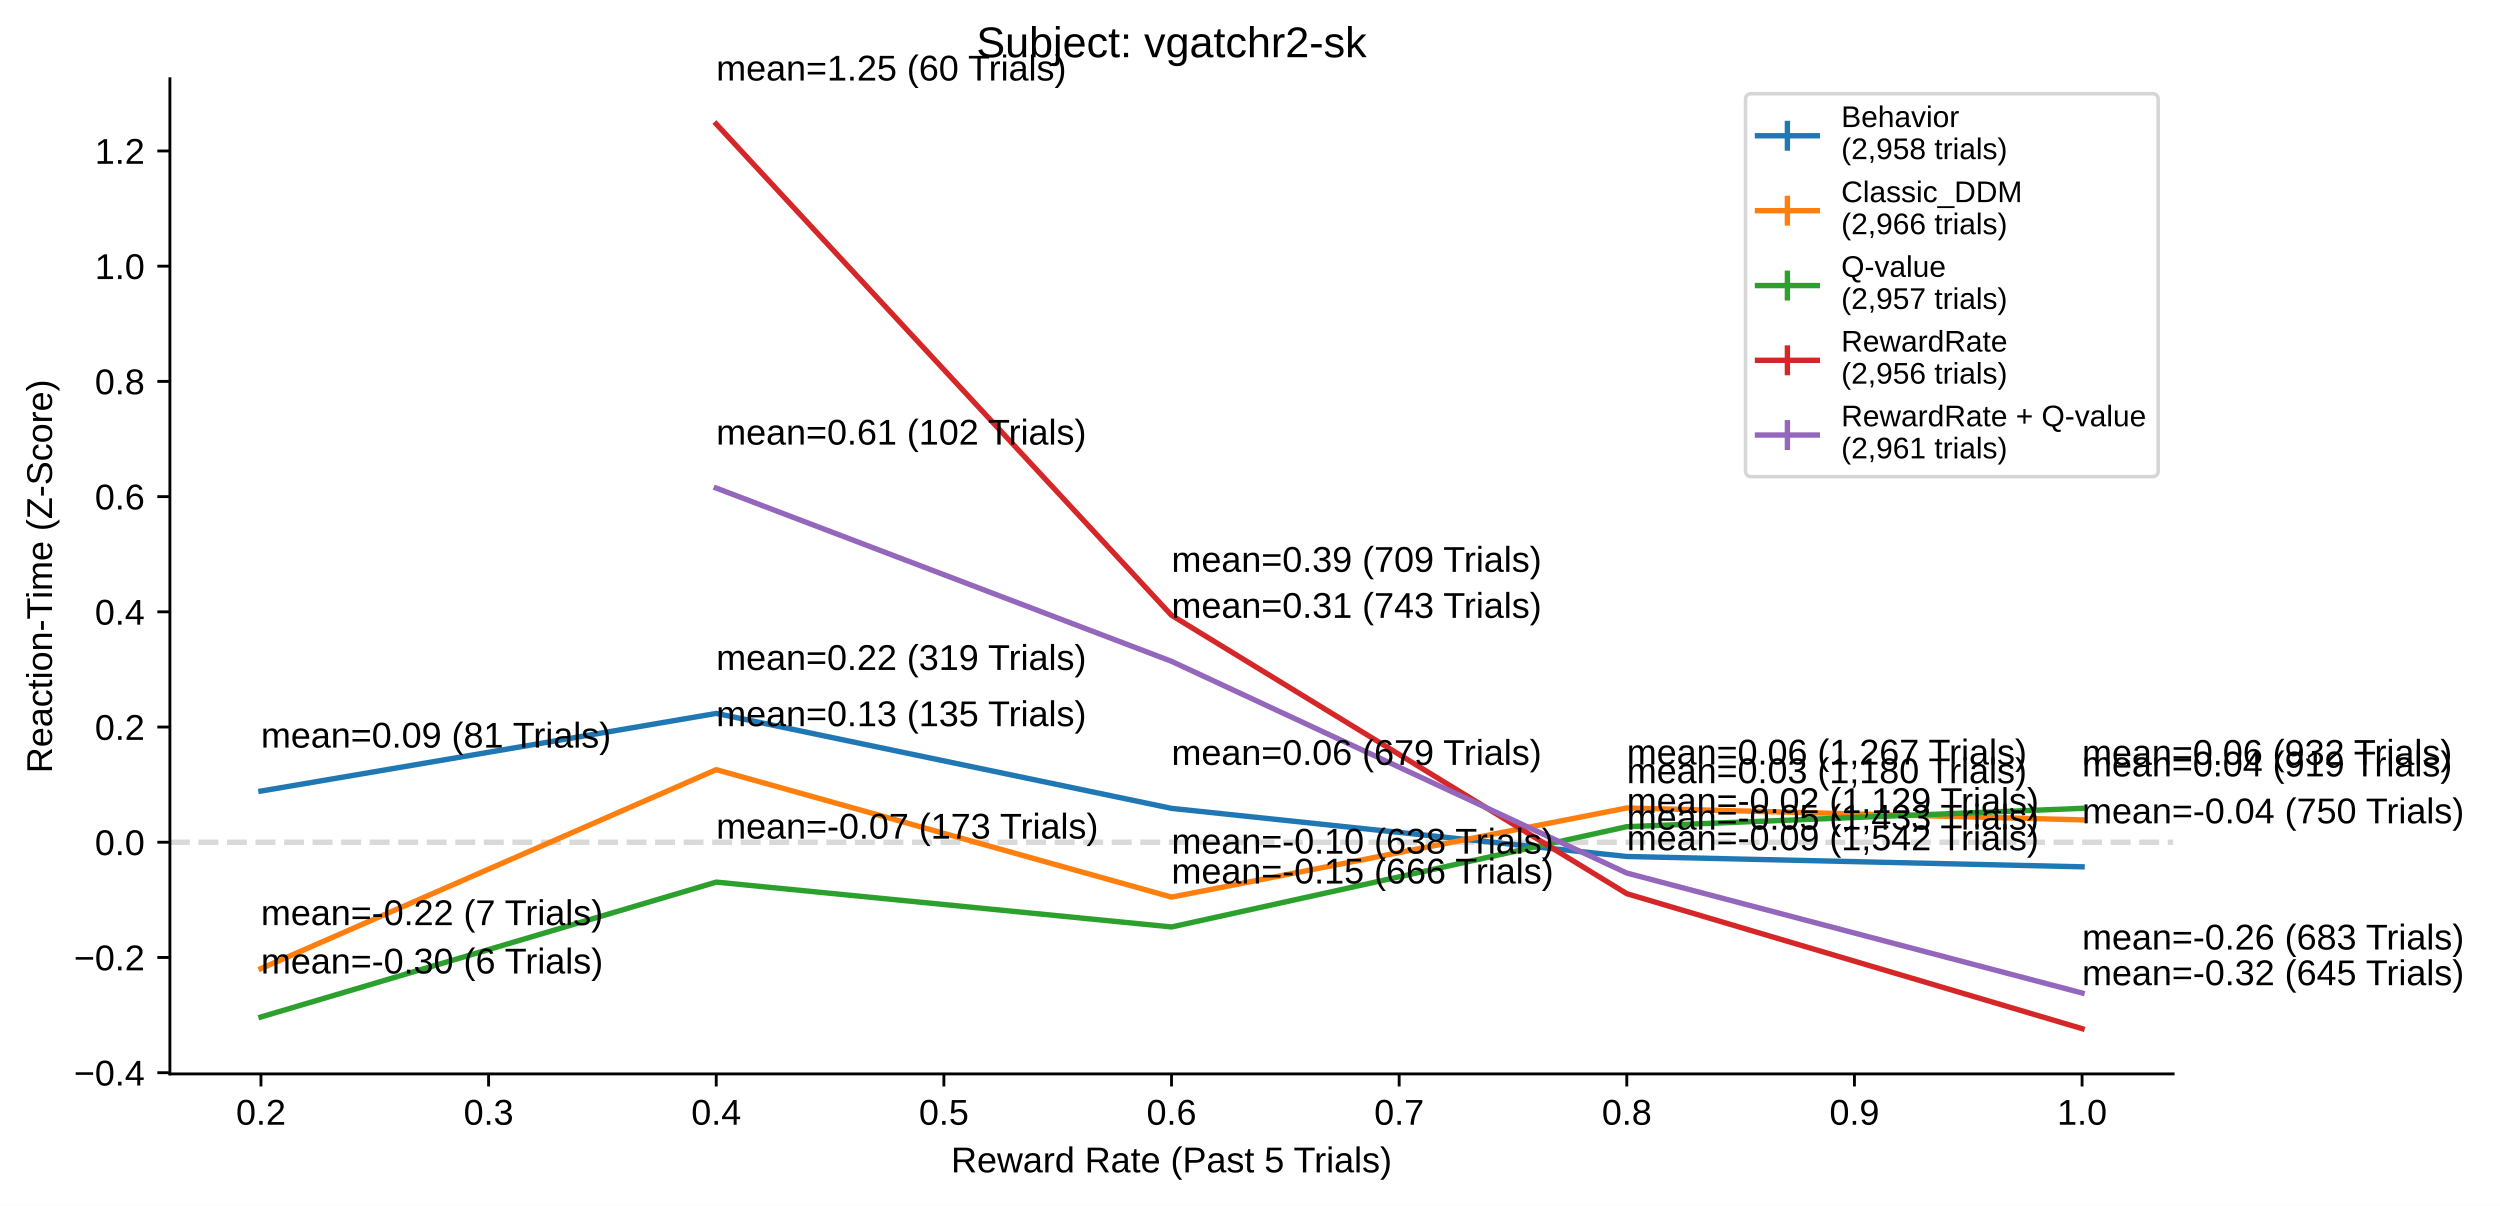
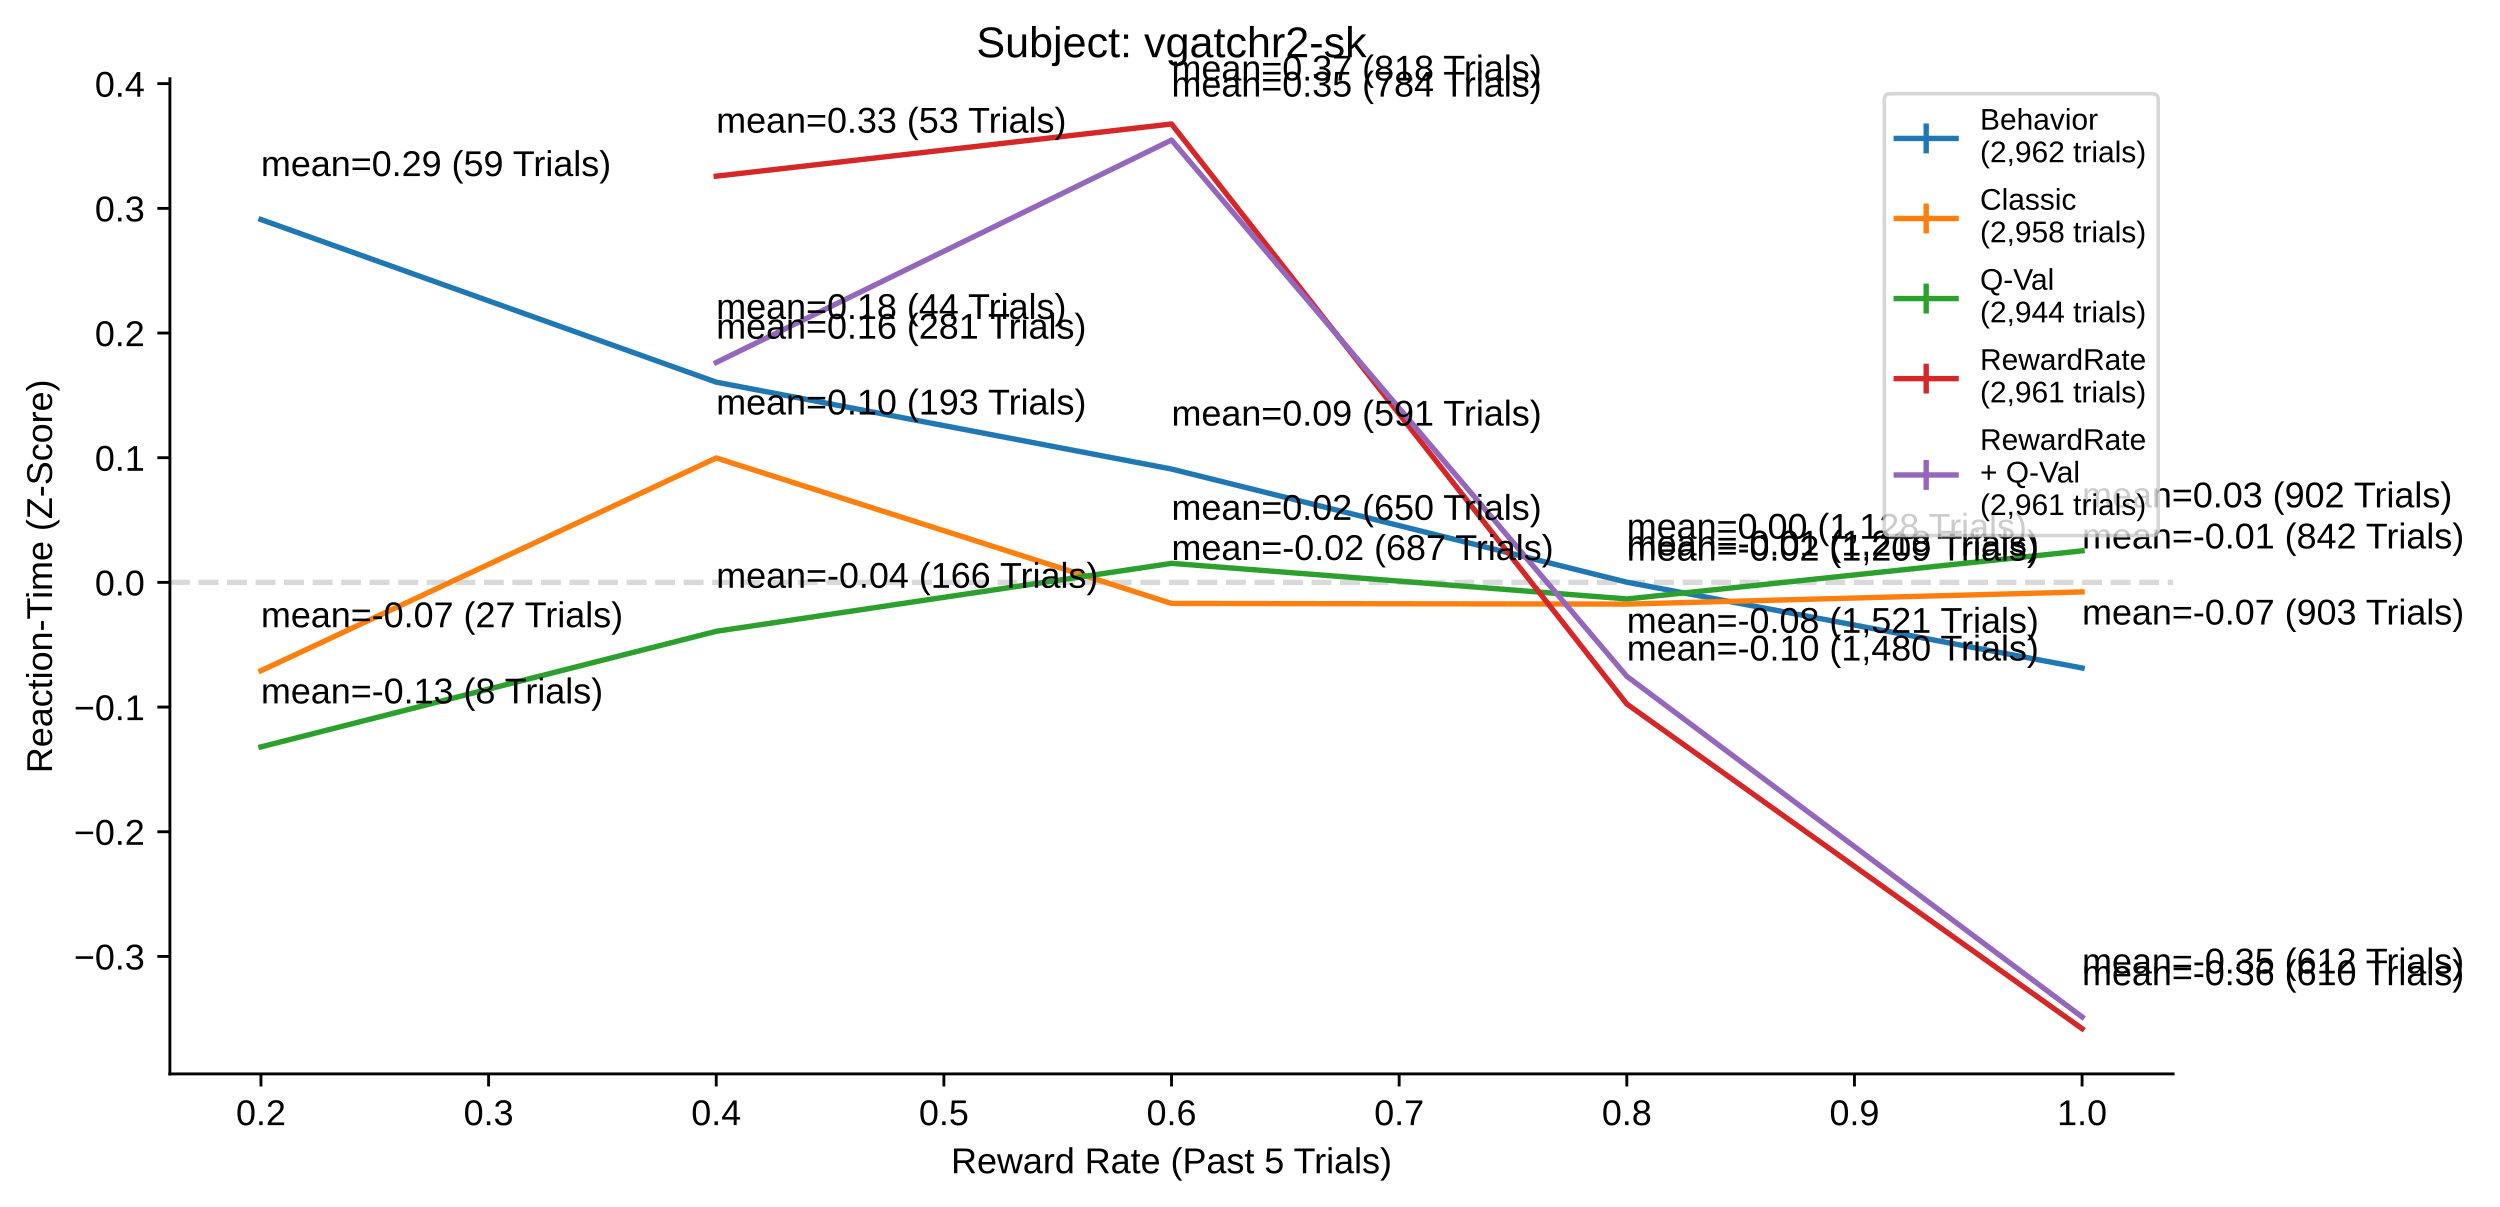
- <svg xmlns="http://www.w3.org/2000/svg" xmlns:xlink="http://www.w3.org/1999/xlink" width="696.374pt" height="335.865pt" viewBox="0 0 696.374 335.865" version="1.1">
+ <svg xmlns="http://www.w3.org/2000/svg" xmlns:xlink="http://www.w3.org/1999/xlink" width="696.373pt" height="336.106pt" viewBox="0 0 696.373 336.106" version="1.1">
  <defs>
    <style type="text/css">*{stroke-linejoin: round; stroke-linecap: butt}</style>
  </defs>
  <g id="figure_1">
    <g id="patch_1">
-       <path d="M 0 335.865  L 696.374 335.865  L 696.374 0  L 0 0  z " style="fill: #ffffff" />
+       <path d="M 0 336.106  L 696.373 336.106  L 696.373 0  L 0 0  z " style="fill: #ffffff" />
    </g>
    <g id="axes_1">
      <g id="patch_2">
-         <path d="M 47.325 299.136  L 605.325 299.136  L 605.325 21.936  L 47.325 21.936  z " style="fill: #ffffff" />
+         <path d="M 47.326 299.136  L 605.326 299.136  L 605.326 21.936  L 47.326 21.936  z " style="fill: #ffffff" />
      </g>
      <g id="line2d_1">
-         <path d="M 47.325 234.609  L 605.325 234.609  " clip-path="url(#p876bfec2d8)" style="fill: none; stroke-dasharray: 5.55,2.4; stroke-dashoffset: 0; stroke: #808080; stroke-opacity: 0.3; stroke-width: 1.5" />
+         <path d="M 47.326 162.223  L 605.326 162.223  " clip-path="url(#p723acf346f)" style="fill: none; stroke-dasharray: 5.55,2.4; stroke-dashoffset: 0; stroke: #808080; stroke-opacity: 0.3; stroke-width: 1.5" />
      </g>
      <g id="matplotlib.axis_1">
        <g id="xtick_1">
          <g id="line2d_2">
            <defs>
-               <path id="m6aa69a4012" d="M 0 0  L 0 3.5  " style="stroke: #000000; stroke-width: 0.8" />
+               <path id="meb3d0b1908" d="M 0 0  L 0 3.5  " style="stroke: #000000; stroke-width: 0.8" />
            </defs>
            <g>
-               <use xlink:href="#m6aa69a4012" x="72.689" y="299.136" style="stroke: #000000; stroke-width: 0.8" />
+               <use xlink:href="#meb3d0b1908" x="72.689" y="299.136" style="stroke: #000000; stroke-width: 0.8" />
            </g>
          </g>
          <g id="text_1">
-             <text style="font: 10px 'Arial', sans-serif; text-anchor: middle" x="72.689" y="313.293" transform="rotate(-0 72.68864 313.2934)">0.2</text>
+             <text style="font-size: 10px; font-family: 'Arial', sans-serif; text-anchor: middle" x="72.689" y="313.417" transform="rotate(-0 72.68922 313.4166)">0.2</text>
          </g>
        </g>
        <g id="xtick_2">
          <g id="line2d_3">
            <g>
-               <use xlink:href="#m6aa69a4012" x="136.098" y="299.136" style="stroke: #000000; stroke-width: 0.8" />
+               <use xlink:href="#meb3d0b1908" x="136.098" y="299.136" style="stroke: #000000; stroke-width: 0.8" />
            </g>
          </g>
          <g id="text_2">
-             <text style="font: 10px 'Arial', sans-serif; text-anchor: middle" x="136.098" y="313.293" transform="rotate(-0 136.0977 313.2934)">0.3</text>
+             <text style="font-size: 10px; font-family: 'Arial', sans-serif; text-anchor: middle" x="136.098" y="313.417" transform="rotate(-0 136.0983 313.4166)">0.3</text>
          </g>
        </g>
        <g id="xtick_3">
          <g id="line2d_4">
            <g>
-               <use xlink:href="#m6aa69a4012" x="199.507" y="299.136" style="stroke: #000000; stroke-width: 0.8" />
+               <use xlink:href="#meb3d0b1908" x="199.507" y="299.136" style="stroke: #000000; stroke-width: 0.8" />
            </g>
          </g>
          <g id="text_3">
-             <text style="font: 10px 'Arial', sans-serif; text-anchor: middle" x="199.507" y="313.293" transform="rotate(-0 199.5068 313.2934)">0.4</text>
+             <text style="font-size: 10px; font-family: 'Arial', sans-serif; text-anchor: middle" x="199.507" y="313.417" transform="rotate(-0 199.5074 313.4166)">0.4</text>
          </g>
        </g>
        <g id="xtick_4">
          <g id="line2d_5">
            <g>
-               <use xlink:href="#m6aa69a4012" x="262.916" y="299.136" style="stroke: #000000; stroke-width: 0.8" />
+               <use xlink:href="#meb3d0b1908" x="262.916" y="299.136" style="stroke: #000000; stroke-width: 0.8" />
            </g>
          </g>
          <g id="text_4">
-             <text style="font: 10px 'Arial', sans-serif; text-anchor: middle" x="262.916" y="313.293" transform="rotate(-0 262.9159 313.2934)">0.5</text>
+             <text style="font-size: 10px; font-family: 'Arial', sans-serif; text-anchor: middle" x="262.916" y="313.417" transform="rotate(-0 262.9165 313.4166)">0.5</text>
          </g>
        </g>
        <g id="xtick_5">
          <g id="line2d_6">
            <g>
-               <use xlink:href="#m6aa69a4012" x="326.325" y="299.136" style="stroke: #000000; stroke-width: 0.8" />
+               <use xlink:href="#meb3d0b1908" x="326.326" y="299.136" style="stroke: #000000; stroke-width: 0.8" />
            </g>
          </g>
          <g id="text_5">
-             <text style="font: 10px 'Arial', sans-serif; text-anchor: middle" x="326.325" y="313.293" transform="rotate(-0 326.325 313.2934)">0.6</text>
+             <text style="font-size: 10px; font-family: 'Arial', sans-serif; text-anchor: middle" x="326.326" y="313.417" transform="rotate(-0 326.3256 313.4166)">0.6</text>
          </g>
        </g>
        <g id="xtick_6">
          <g id="line2d_7">
            <g>
-               <use xlink:href="#m6aa69a4012" x="389.734" y="299.136" style="stroke: #000000; stroke-width: 0.8" />
+               <use xlink:href="#meb3d0b1908" x="389.735" y="299.136" style="stroke: #000000; stroke-width: 0.8" />
            </g>
          </g>
          <g id="text_6">
-             <text style="font: 10px 'Arial', sans-serif; text-anchor: middle" x="389.734" y="313.293" transform="rotate(-0 389.7341 313.2934)">0.7</text>
+             <text style="font-size: 10px; font-family: 'Arial', sans-serif; text-anchor: middle" x="389.735" y="313.417" transform="rotate(-0 389.7347 313.4166)">0.7</text>
          </g>
        </g>
        <g id="xtick_7">
          <g id="line2d_8">
            <g>
-               <use xlink:href="#m6aa69a4012" x="453.143" y="299.136" style="stroke: #000000; stroke-width: 0.8" />
+               <use xlink:href="#meb3d0b1908" x="453.144" y="299.136" style="stroke: #000000; stroke-width: 0.8" />
            </g>
          </g>
          <g id="text_7">
-             <text style="font: 10px 'Arial', sans-serif; text-anchor: middle" x="453.143" y="313.293" transform="rotate(-0 453.1432 313.2934)">0.8</text>
+             <text style="font-size: 10px; font-family: 'Arial', sans-serif; text-anchor: middle" x="453.144" y="313.417" transform="rotate(-0 453.1438 313.4166)">0.8</text>
          </g>
        </g>
        <g id="xtick_8">
          <g id="line2d_9">
            <g>
-               <use xlink:href="#m6aa69a4012" x="516.552" y="299.136" style="stroke: #000000; stroke-width: 0.8" />
+               <use xlink:href="#meb3d0b1908" x="516.553" y="299.136" style="stroke: #000000; stroke-width: 0.8" />
            </g>
          </g>
          <g id="text_8">
-             <text style="font: 10px 'Arial', sans-serif; text-anchor: middle" x="516.552" y="313.293" transform="rotate(-0 516.5523 313.2934)">0.9</text>
+             <text style="font-size: 10px; font-family: 'Arial', sans-serif; text-anchor: middle" x="516.553" y="313.417" transform="rotate(-0 516.5529 313.4166)">0.9</text>
          </g>
        </g>
        <g id="xtick_9">
          <g id="line2d_10">
            <g>
-               <use xlink:href="#m6aa69a4012" x="579.961" y="299.136" style="stroke: #000000; stroke-width: 0.8" />
+               <use xlink:href="#meb3d0b1908" x="579.962" y="299.136" style="stroke: #000000; stroke-width: 0.8" />
            </g>
          </g>
          <g id="text_9">
-             <text style="font: 10px 'Arial', sans-serif; text-anchor: middle" x="579.961" y="313.293" transform="rotate(-0 579.9614 313.2934)">1.0</text>
+             <text style="font-size: 10px; font-family: 'Arial', sans-serif; text-anchor: middle" x="579.962" y="313.417" transform="rotate(-0 579.962 313.4166)">1.0</text>
          </g>
        </g>
        <g id="text_10">
-           <text style="font: 10px 'Arial', sans-serif; text-anchor: middle" x="326.325" y="326.561" transform="rotate(-0 326.325 326.5606)">Reward Rate (Past 5 Trials)</text>
+           <text style="font-size: 10px; font-family: 'Arial', sans-serif; text-anchor: middle" x="326.326" y="326.801" transform="rotate(-0 326.3256 326.8014)">Reward Rate (Past 5 Trials)</text>
        </g>
      </g>
      <g id="matplotlib.axis_2">
        <g id="ytick_1">
          <g id="line2d_11">
            <defs>
-               <path id="m7ceb7bf6c6" d="M 0 0  L -3.5 0  " style="stroke: #000000; stroke-width: 0.8" />
+               <path id="m3f581fd801" d="M 0 0  L -3.5 0  " style="stroke: #000000; stroke-width: 0.8" />
            </defs>
            <g>
-               <use xlink:href="#m7ceb7bf6c6" x="47.325" y="298.794" style="stroke: #000000; stroke-width: 0.8" />
+               <use xlink:href="#m3f581fd801" x="47.326" y="266.412" style="stroke: #000000; stroke-width: 0.8" />
            </g>
          </g>
          <g id="text_11">
-             <text style="font: 10px 'Arial', sans-serif; text-anchor: end" x="40.325" y="302.373" transform="rotate(-0 40.325 302.3726)">−0.4</text>
+             <text style="font-size: 10px; font-family: 'Arial', sans-serif; text-anchor: end" x="40.326" y="270.052" transform="rotate(-0 40.32559 270.0525)">−0.3</text>
          </g>
        </g>
        <g id="ytick_2">
          <g id="line2d_12">
            <g>
-               <use xlink:href="#m7ceb7bf6c6" x="47.325" y="266.701" style="stroke: #000000; stroke-width: 0.8" />
+               <use xlink:href="#m3f581fd801" x="47.326" y="231.683" style="stroke: #000000; stroke-width: 0.8" />
            </g>
          </g>
          <g id="text_12">
-             <text style="font: 10px 'Arial', sans-serif; text-anchor: end" x="40.325" y="270.28" transform="rotate(-0 40.325 270.2801)">−0.2</text>
+             <text style="font-size: 10px; font-family: 'Arial', sans-serif; text-anchor: end" x="40.326" y="235.323" transform="rotate(-0 40.32559 235.3227)">−0.2</text>
          </g>
        </g>
        <g id="ytick_3">
          <g id="line2d_13">
            <g>
-               <use xlink:href="#m7ceb7bf6c6" x="47.325" y="234.609" style="stroke: #000000; stroke-width: 0.8" />
+               <use xlink:href="#m3f581fd801" x="47.326" y="196.953" style="stroke: #000000; stroke-width: 0.8" />
            </g>
          </g>
          <g id="text_13">
-             <text style="font: 10px 'Arial', sans-serif; text-anchor: end" x="40.325" y="238.188" transform="rotate(-0 40.325 238.1875)">0.0</text>
+             <text style="font-size: 10px; font-family: 'Arial', sans-serif; text-anchor: end" x="40.326" y="200.593" transform="rotate(-0 40.32559 200.593)">−0.1</text>
          </g>
        </g>
        <g id="ytick_4">
          <g id="line2d_14">
            <g>
-               <use xlink:href="#m7ceb7bf6c6" x="47.325" y="202.516" style="stroke: #000000; stroke-width: 0.8" />
+               <use xlink:href="#m3f581fd801" x="47.326" y="162.223" style="stroke: #000000; stroke-width: 0.8" />
            </g>
          </g>
          <g id="text_14">
-             <text style="font: 10px 'Arial', sans-serif; text-anchor: end" x="40.325" y="206.095" transform="rotate(-0 40.325 206.095)">0.2</text>
+             <text style="font-size: 10px; font-family: 'Arial', sans-serif; text-anchor: end" x="40.326" y="165.863" transform="rotate(-0 40.32559 165.8632)">0.0</text>
          </g>
        </g>
        <g id="ytick_5">
          <g id="line2d_15">
            <g>
-               <use xlink:href="#m7ceb7bf6c6" x="47.325" y="170.424" style="stroke: #000000; stroke-width: 0.8" />
+               <use xlink:href="#m3f581fd801" x="47.326" y="127.493" style="stroke: #000000; stroke-width: 0.8" />
            </g>
          </g>
          <g id="text_15">
-             <text style="font: 10px 'Arial', sans-serif; text-anchor: end" x="40.325" y="174.002" transform="rotate(-0 40.325 174.0025)">0.4</text>
+             <text style="font-size: 10px; font-family: 'Arial', sans-serif; text-anchor: end" x="40.326" y="131.133" transform="rotate(-0 40.32559 131.1335)">0.1</text>
          </g>
        </g>
        <g id="ytick_6">
          <g id="line2d_16">
            <g>
-               <use xlink:href="#m7ceb7bf6c6" x="47.325" y="138.331" style="stroke: #000000; stroke-width: 0.8" />
+               <use xlink:href="#m3f581fd801" x="47.326" y="92.764" style="stroke: #000000; stroke-width: 0.8" />
            </g>
          </g>
          <g id="text_16">
-             <text style="font: 10px 'Arial', sans-serif; text-anchor: end" x="40.325" y="141.91" transform="rotate(-0 40.325 141.9099)">0.6</text>
+             <text style="font-size: 10px; font-family: 'Arial', sans-serif; text-anchor: end" x="40.326" y="96.404" transform="rotate(-0 40.32559 96.40372)">0.2</text>
          </g>
        </g>
        <g id="ytick_7">
          <g id="line2d_17">
            <g>
-               <use xlink:href="#m7ceb7bf6c6" x="47.325" y="106.238" style="stroke: #000000; stroke-width: 0.8" />
+               <use xlink:href="#m3f581fd801" x="47.326" y="58.034" style="stroke: #000000; stroke-width: 0.8" />
            </g>
          </g>
          <g id="text_17">
-             <text style="font: 10px 'Arial', sans-serif; text-anchor: end" x="40.325" y="109.817" transform="rotate(-0 40.325 109.8174)">0.8</text>
+             <text style="font-size: 10px; font-family: 'Arial', sans-serif; text-anchor: end" x="40.326" y="61.674" transform="rotate(-0 40.32559 61.67397)">0.3</text>
          </g>
        </g>
        <g id="ytick_8">
          <g id="line2d_18">
            <g>
-               <use xlink:href="#m7ceb7bf6c6" x="47.325" y="74.146" style="stroke: #000000; stroke-width: 0.8" />
+               <use xlink:href="#m3f581fd801" x="47.326" y="23.304" style="stroke: #000000; stroke-width: 0.8" />
            </g>
          </g>
          <g id="text_18">
-             <text style="font: 10px 'Arial', sans-serif; text-anchor: end" x="40.325" y="77.725" transform="rotate(-0 40.325 77.72484)">1.0</text>
-           </g>
-         </g>
-         <g id="ytick_9">
-           <g id="line2d_19">
-             <g>
-               <use xlink:href="#m7ceb7bf6c6" x="47.325" y="42.053" style="stroke: #000000; stroke-width: 0.8" />
-             </g>
-           </g>
-           <g id="text_19">
-             <text style="font: 10px 'Arial', sans-serif; text-anchor: end" x="40.325" y="45.632" transform="rotate(-0 40.325 45.63231)">1.2</text>
-           </g>
-         </g>
-         <g id="text_20">
-           <text style="font: 10px 'Arial', sans-serif; text-anchor: middle" x="14.48" y="160.536" transform="rotate(-90 14.47969 160.5356)">Reaction-Time (Z-Score)</text>
+             <text style="font-size: 10px; font-family: 'Arial', sans-serif; text-anchor: end" x="40.326" y="26.944" transform="rotate(-0 40.32559 26.94422)">0.4</text>
+           </g>
+         </g>
+         <g id="text_19">
+           <text style="font-size: 10px; font-family: 'Arial', sans-serif; text-anchor: middle" x="14.48" y="160.536" transform="rotate(-90 14.48027 160.5363)">Reaction-Time (Z-Score)</text>
        </g>
      </g>
      <g id="LineCollection_1">
-         <path clip-path="url(#p876bfec2d8)" style="fill: none; stroke: #1f77b4; stroke-width: 1.5" />
-         <path clip-path="url(#p876bfec2d8)" style="fill: none; stroke: #1f77b4; stroke-width: 1.5" />
-         <path clip-path="url(#p876bfec2d8)" style="fill: none; stroke: #1f77b4; stroke-width: 1.5" />
-         <path clip-path="url(#p876bfec2d8)" style="fill: none; stroke: #1f77b4; stroke-width: 1.5" />
-         <path clip-path="url(#p876bfec2d8)" style="fill: none; stroke: #1f77b4; stroke-width: 1.5" />
+         <path clip-path="url(#p723acf346f)" style="fill: none; stroke: #1f77b4; stroke-width: 1.5" />
+         <path clip-path="url(#p723acf346f)" style="fill: none; stroke: #1f77b4; stroke-width: 1.5" />
+         <path clip-path="url(#p723acf346f)" style="fill: none; stroke: #1f77b4; stroke-width: 1.5" />
+         <path clip-path="url(#p723acf346f)" style="fill: none; stroke: #1f77b4; stroke-width: 1.5" />
+         <path clip-path="url(#p723acf346f)" style="fill: none; stroke: #1f77b4; stroke-width: 1.5" />
      </g>
      <g id="LineCollection_2">
-         <path clip-path="url(#p876bfec2d8)" style="fill: none; stroke: #ff7f0e; stroke-width: 1.5" />
-         <path clip-path="url(#p876bfec2d8)" style="fill: none; stroke: #ff7f0e; stroke-width: 1.5" />
-         <path clip-path="url(#p876bfec2d8)" style="fill: none; stroke: #ff7f0e; stroke-width: 1.5" />
-         <path clip-path="url(#p876bfec2d8)" style="fill: none; stroke: #ff7f0e; stroke-width: 1.5" />
-         <path clip-path="url(#p876bfec2d8)" style="fill: none; stroke: #ff7f0e; stroke-width: 1.5" />
+         <path clip-path="url(#p723acf346f)" style="fill: none; stroke: #ff7f0e; stroke-width: 1.5" />
+         <path clip-path="url(#p723acf346f)" style="fill: none; stroke: #ff7f0e; stroke-width: 1.5" />
+         <path clip-path="url(#p723acf346f)" style="fill: none; stroke: #ff7f0e; stroke-width: 1.5" />
+         <path clip-path="url(#p723acf346f)" style="fill: none; stroke: #ff7f0e; stroke-width: 1.5" />
+         <path clip-path="url(#p723acf346f)" style="fill: none; stroke: #ff7f0e; stroke-width: 1.5" />
      </g>
      <g id="LineCollection_3">
-         <path clip-path="url(#p876bfec2d8)" style="fill: none; stroke: #2ca02c; stroke-width: 1.5" />
-         <path clip-path="url(#p876bfec2d8)" style="fill: none; stroke: #2ca02c; stroke-width: 1.5" />
-         <path clip-path="url(#p876bfec2d8)" style="fill: none; stroke: #2ca02c; stroke-width: 1.5" />
-         <path clip-path="url(#p876bfec2d8)" style="fill: none; stroke: #2ca02c; stroke-width: 1.5" />
-         <path clip-path="url(#p876bfec2d8)" style="fill: none; stroke: #2ca02c; stroke-width: 1.5" />
+         <path clip-path="url(#p723acf346f)" style="fill: none; stroke: #2ca02c; stroke-width: 1.5" />
+         <path clip-path="url(#p723acf346f)" style="fill: none; stroke: #2ca02c; stroke-width: 1.5" />
+         <path clip-path="url(#p723acf346f)" style="fill: none; stroke: #2ca02c; stroke-width: 1.5" />
+         <path clip-path="url(#p723acf346f)" style="fill: none; stroke: #2ca02c; stroke-width: 1.5" />
+         <path clip-path="url(#p723acf346f)" style="fill: none; stroke: #2ca02c; stroke-width: 1.5" />
      </g>
      <g id="LineCollection_4">
-         <path clip-path="url(#p876bfec2d8)" style="fill: none; stroke: #d62728; stroke-width: 1.5" />
-         <path clip-path="url(#p876bfec2d8)" style="fill: none; stroke: #d62728; stroke-width: 1.5" />
-         <path clip-path="url(#p876bfec2d8)" style="fill: none; stroke: #d62728; stroke-width: 1.5" />
-         <path clip-path="url(#p876bfec2d8)" style="fill: none; stroke: #d62728; stroke-width: 1.5" />
+         <path clip-path="url(#p723acf346f)" style="fill: none; stroke: #d62728; stroke-width: 1.5" />
+         <path clip-path="url(#p723acf346f)" style="fill: none; stroke: #d62728; stroke-width: 1.5" />
+         <path clip-path="url(#p723acf346f)" style="fill: none; stroke: #d62728; stroke-width: 1.5" />
+         <path clip-path="url(#p723acf346f)" style="fill: none; stroke: #d62728; stroke-width: 1.5" />
      </g>
      <g id="LineCollection_5">
-         <path clip-path="url(#p876bfec2d8)" style="fill: none; stroke: #9467bd; stroke-width: 1.5" />
-         <path clip-path="url(#p876bfec2d8)" style="fill: none; stroke: #9467bd; stroke-width: 1.5" />
-         <path clip-path="url(#p876bfec2d8)" style="fill: none; stroke: #9467bd; stroke-width: 1.5" />
-         <path clip-path="url(#p876bfec2d8)" style="fill: none; stroke: #9467bd; stroke-width: 1.5" />
+         <path clip-path="url(#p723acf346f)" style="fill: none; stroke: #9467bd; stroke-width: 1.5" />
+         <path clip-path="url(#p723acf346f)" style="fill: none; stroke: #9467bd; stroke-width: 1.5" />
+         <path clip-path="url(#p723acf346f)" style="fill: none; stroke: #9467bd; stroke-width: 1.5" />
+         <path clip-path="url(#p723acf346f)" style="fill: none; stroke: #9467bd; stroke-width: 1.5" />
+       </g>
+       <g id="line2d_19">
+         <path d="M 72.689 61.149  L 199.507 106.45  L 326.326 130.658  L 453.144 162.171  L 579.962 186.07  " clip-path="url(#p723acf346f)" style="fill: none; stroke: #1f77b4; stroke-width: 1.5; stroke-linecap: square" />
      </g>
      <g id="line2d_20">
-         <path d="M 72.689 220.351  L 199.507 198.719  L 326.325 225.173  L 453.143 238.575  L 579.961 241.452  " clip-path="url(#p876bfec2d8)" style="fill: none; stroke: #1f77b4; stroke-width: 1.5; stroke-linecap: square" />
+         <path d="M 72.689 186.824  L 199.507 127.563  L 326.326 168.093  L 453.144 168.27  L 579.962 164.876  " clip-path="url(#p723acf346f)" style="fill: none; stroke: #ff7f0e; stroke-width: 1.5; stroke-linecap: square" />
      </g>
      <g id="line2d_21">
-         <path d="M 72.689 269.798  L 199.507 214.386  L 326.325 249.887  L 453.143 225.061  L 579.961 228.378  " clip-path="url(#p876bfec2d8)" style="fill: none; stroke: #ff7f0e; stroke-width: 1.5; stroke-linecap: square" />
+         <path d="M 72.689 208.041  L 199.507 175.843  L 326.326 156.919  L 453.144 166.841  L 579.962 153.433  " clip-path="url(#p723acf346f)" style="fill: none; stroke: #2ca02c; stroke-width: 1.5; stroke-linecap: square" />
      </g>
      <g id="line2d_22">
-         <path d="M 72.689 283.277  L 199.507 245.708  L 326.325 258.205  L 453.143 230.268  L 579.961 225.153  " clip-path="url(#p876bfec2d8)" style="fill: none; stroke: #2ca02c; stroke-width: 1.5; stroke-linecap: square" />
+         <path d="M 199.507 49.065  L 326.326 34.536  L 453.144 196.097  L 579.962 286.536  " clip-path="url(#p723acf346f)" style="fill: none; stroke: #d62728; stroke-width: 1.5; stroke-linecap: square" />
      </g>
      <g id="line2d_23">
-         <path d="M 199.507 34.536  L 326.325 171.391  L 453.143 248.94  L 579.961 286.536  " clip-path="url(#p876bfec2d8)" style="fill: none; stroke: #d62728; stroke-width: 1.5; stroke-linecap: square" />
-       </g>
-       <g id="line2d_24">
-         <path d="M 199.507 135.953  L 326.325 184.211  L 453.143 243.193  L 579.961 276.601  " clip-path="url(#p876bfec2d8)" style="fill: none; stroke: #9467bd; stroke-width: 1.5; stroke-linecap: square" />
+         <path d="M 199.507 100.959  L 326.326 39.014  L 453.144 188.38  L 579.962 283.264  " clip-path="url(#p723acf346f)" style="fill: none; stroke: #9467bd; stroke-width: 1.5; stroke-linecap: square" />
      </g>
      <g id="patch_3">
-         <path d="M 47.325 299.136  L 47.325 21.936  " style="fill: none; stroke: #000000; stroke-width: 0.8; stroke-linejoin: miter; stroke-linecap: square" />
+         <path d="M 47.326 299.136  L 47.326 21.936  " style="fill: none; stroke: #000000; stroke-width: 0.8; stroke-linejoin: miter; stroke-linecap: square" />
      </g>
      <g id="patch_4">
-         <path d="M 47.325 299.136  L 605.325 299.136  " style="fill: none; stroke: #000000; stroke-width: 0.8; stroke-linejoin: miter; stroke-linecap: square" />
+         <path d="M 47.326 299.136  L 605.326 299.136  " style="fill: none; stroke: #000000; stroke-width: 0.8; stroke-linejoin: miter; stroke-linecap: square" />
+       </g>
+       <g id="text_20">
+         <text style="font-size: 10px; font-family: 'Arial', sans-serif; text-anchor: start" x="72.689" y="49.045" transform="rotate(-0 72.68922 49.04471)"> mean=0.29 (59 Trials)</text>
      </g>
      <g id="text_21">
-         <text style="font: 10px 'Arial', sans-serif; text-anchor: start" x="72.689" y="208.247" transform="rotate(-0 72.68864 208.2468)"> mean=0.09 (81 Trials)</text>
+         <text style="font-size: 10px; font-family: 'Arial', sans-serif; text-anchor: start" x="199.507" y="94.345" transform="rotate(-0 199.5074 94.34537)"> mean=0.16 (281 Trials)</text>
      </g>
      <g id="text_22">
-         <text style="font: 10px 'Arial', sans-serif; text-anchor: start" x="199.507" y="186.615" transform="rotate(-0 199.5068 186.6148)"> mean=0.22 (319 Trials)</text>
+         <text style="font-size: 10px; font-family: 'Arial', sans-serif; text-anchor: start" x="326.326" y="118.554" transform="rotate(-0 326.3256 118.5538)"> mean=0.09 (591 Trials)</text>
      </g>
      <g id="text_23">
-         <text style="font: 10px 'Arial', sans-serif; text-anchor: start" x="326.325" y="213.069" transform="rotate(-0 326.325 213.0687)"> mean=0.06 (679 Trials)</text>
+         <text style="font-size: 10px; font-family: 'Arial', sans-serif; text-anchor: start" x="453.144" y="150.066" transform="rotate(-0 453.1438 150.0663)"> mean=0.00 (1,128 Trials)</text>
      </g>
      <g id="text_24">
-         <text style="font: 10px 'Arial', sans-serif; text-anchor: start" x="453.143" y="226.47" transform="rotate(-0 453.1432 226.4698)"> mean=-0.02 (1,129 Trials)</text>
+         <text style="font-size: 10px; font-family: 'Arial', sans-serif; text-anchor: start" x="579.962" y="173.966" transform="rotate(-0 579.962 173.9658)"> mean=-0.07 (903 Trials)</text>
      </g>
      <g id="text_25">
-         <text style="font: 10px 'Arial', sans-serif; text-anchor: start" x="579.961" y="229.347" transform="rotate(-0 579.9614 229.3471)"> mean=-0.04 (750 Trials)</text>
+         <text style="font-size: 10px; font-family: 'Arial', sans-serif; text-anchor: start" x="72.689" y="174.719" transform="rotate(-0 72.68922 174.7193)"> mean=-0.07 (27 Trials)</text>
      </g>
      <g id="text_26">
-         <text style="font: 10px 'Arial', sans-serif; text-anchor: start" x="72.689" y="257.694" transform="rotate(-0 72.68864 257.6938)"> mean=-0.22 (7 Trials)</text>
+         <text style="font-size: 10px; font-family: 'Arial', sans-serif; text-anchor: start" x="199.507" y="115.458" transform="rotate(-0 199.5074 115.458)"> mean=0.10 (193 Trials)</text>
      </g>
      <g id="text_27">
-         <text style="font: 10px 'Arial', sans-serif; text-anchor: start" x="199.507" y="202.281" transform="rotate(-0 199.5068 202.2811)"> mean=0.13 (135 Trials)</text>
+         <text style="font-size: 10px; font-family: 'Arial', sans-serif; text-anchor: start" x="326.326" y="155.989" transform="rotate(-0 326.3256 155.9885)"> mean=-0.02 (687 Trials)</text>
      </g>
      <g id="text_28">
-         <text style="font: 10px 'Arial', sans-serif; text-anchor: start" x="326.325" y="237.782" transform="rotate(-0 326.325 237.7822)"> mean=-0.10 (638 Trials)</text>
+         <text style="font-size: 10px; font-family: 'Arial', sans-serif; text-anchor: start" x="453.144" y="156.165" transform="rotate(-0 453.1438 156.1649)"> mean=-0.02 (1,209 Trials)</text>
      </g>
      <g id="text_29">
-         <text style="font: 10px 'Arial', sans-serif; text-anchor: start" x="453.143" y="212.956" transform="rotate(-0 453.1432 212.9564)"> mean=0.06 (1,267 Trials)</text>
+         <text style="font-size: 10px; font-family: 'Arial', sans-serif; text-anchor: start" x="579.962" y="152.771" transform="rotate(-0 579.962 152.7714)"> mean=-0.01 (842 Trials)</text>
      </g>
      <g id="text_30">
-         <text style="font: 10px 'Arial', sans-serif; text-anchor: start" x="579.961" y="216.273" transform="rotate(-0 579.9614 216.2729)"> mean=0.04 (919 Trials)</text>
+         <text style="font-size: 10px; font-family: 'Arial', sans-serif; text-anchor: start" x="72.689" y="195.936" transform="rotate(-0 72.68922 195.9364)"> mean=-0.13 (8 Trials)</text>
      </g>
      <g id="text_31">
-         <text style="font: 10px 'Arial', sans-serif; text-anchor: start" x="72.689" y="271.173" transform="rotate(-0 72.68864 271.1726)"> mean=-0.30 (6 Trials)</text>
+         <text style="font-size: 10px; font-family: 'Arial', sans-serif; text-anchor: start" x="199.507" y="163.738" transform="rotate(-0 199.5074 163.7379)"> mean=-0.04 (166 Trials)</text>
      </g>
      <g id="text_32">
-         <text style="font: 10px 'Arial', sans-serif; text-anchor: start" x="199.507" y="233.603" transform="rotate(-0 199.5068 233.6029)"> mean=-0.07 (173 Trials)</text>
+         <text style="font-size: 10px; font-family: 'Arial', sans-serif; text-anchor: start" x="326.326" y="144.814" transform="rotate(-0 326.3256 144.8144)"> mean=0.02 (650 Trials)</text>
      </g>
      <g id="text_33">
-         <text style="font: 10px 'Arial', sans-serif; text-anchor: start" x="326.325" y="246.1" transform="rotate(-0 326.325 246.1)"> mean=-0.15 (666 Trials)</text>
+         <text style="font-size: 10px; font-family: 'Arial', sans-serif; text-anchor: start" x="453.144" y="154.736" transform="rotate(-0 453.1438 154.7359)"> mean=-0.01 (1,218 Trials)</text>
      </g>
      <g id="text_34">
-         <text style="font: 10px 'Arial', sans-serif; text-anchor: start" x="453.143" y="218.163" transform="rotate(-0 453.1432 218.1634)"> mean=0.03 (1,180 Trials)</text>
+         <text style="font-size: 10px; font-family: 'Arial', sans-serif; text-anchor: start" x="579.962" y="141.328" transform="rotate(-0 579.962 141.3281)"> mean=0.03 (902 Trials)</text>
      </g>
      <g id="text_35">
-         <text style="font: 10px 'Arial', sans-serif; text-anchor: start" x="579.961" y="213.048" transform="rotate(-0 579.9614 213.0484)"> mean=0.06 (932 Trials)</text>
+         <text style="font-size: 10px; font-family: 'Arial', sans-serif; text-anchor: start" x="199.507" y="36.96" transform="rotate(-0 199.5074 36.96015)"> mean=0.33 (53 Trials)</text>
      </g>
      <g id="text_36">
-         <text style="font: 10px 'Arial', sans-serif; text-anchor: start" x="199.507" y="22.431" transform="rotate(-0 199.5068 22.43094)"> mean=1.25 (60 Trials)</text>
+         <text style="font-size: 10px; font-family: 'Arial', sans-serif; text-anchor: start" x="326.326" y="22.432" transform="rotate(-0 326.3256 22.43164)"> mean=0.37 (818 Trials)</text>
      </g>
      <g id="text_37">
-         <text style="font: 10px 'Arial', sans-serif; text-anchor: start" x="326.325" y="159.286" transform="rotate(-0 326.325 159.2858)"> mean=0.39 (709 Trials)</text>
+         <text style="font-size: 10px; font-family: 'Arial', sans-serif; text-anchor: start" x="453.144" y="183.992" transform="rotate(-0 453.1438 183.9919)"> mean=-0.10 (1,480 Trials)</text>
      </g>
      <g id="text_38">
-         <text style="font: 10px 'Arial', sans-serif; text-anchor: start" x="453.143" y="236.835" transform="rotate(-0 453.1432 236.8354)"> mean=-0.09 (1,542 Trials)</text>
+         <text style="font-size: 10px; font-family: 'Arial', sans-serif; text-anchor: start" x="579.962" y="274.432" transform="rotate(-0 579.962 274.4316)"> mean=-0.36 (610 Trials)</text>
      </g>
      <g id="text_39">
-         <text style="font: 10px 'Arial', sans-serif; text-anchor: start" x="579.961" y="274.431" transform="rotate(-0 579.9614 274.4309)"> mean=-0.32 (645 Trials)</text>
+         <text style="font-size: 10px; font-family: 'Arial', sans-serif; text-anchor: start" x="199.507" y="88.854" transform="rotate(-0 199.5074 88.85383)"> mean=0.18 (44 Trials)</text>
      </g>
      <g id="text_40">
-         <text style="font: 10px 'Arial', sans-serif; text-anchor: start" x="199.507" y="123.849" transform="rotate(-0 199.5068 123.8485)"> mean=0.61 (102 Trials)</text>
+         <text style="font-size: 10px; font-family: 'Arial', sans-serif; text-anchor: start" x="326.326" y="26.909" transform="rotate(-0 326.3256 26.90891)"> mean=0.35 (784 Trials)</text>
      </g>
      <g id="text_41">
-         <text style="font: 10px 'Arial', sans-serif; text-anchor: start" x="326.325" y="172.106" transform="rotate(-0 326.325 172.1062)"> mean=0.31 (743 Trials)</text>
+         <text style="font-size: 10px; font-family: 'Arial', sans-serif; text-anchor: start" x="453.144" y="176.275" transform="rotate(-0 453.1438 176.2749)"> mean=-0.08 (1,521 Trials)</text>
      </g>
      <g id="text_42">
-         <text style="font: 10px 'Arial', sans-serif; text-anchor: start" x="453.143" y="231.088" transform="rotate(-0 453.1432 231.0878)"> mean=-0.05 (1,433 Trials)</text>
+         <text style="font-size: 10px; font-family: 'Arial', sans-serif; text-anchor: start" x="579.962" y="271.159" transform="rotate(-0 579.962 271.159)"> mean=-0.35 (612 Trials)</text>
      </g>
      <g id="text_43">
-         <text style="font: 10px 'Arial', sans-serif; text-anchor: start" x="579.961" y="264.496" transform="rotate(-0 579.9614 264.4964)"> mean=-0.26 (683 Trials)</text>
-       </g>
-       <g id="text_44">
-         <text style="font: 12px 'Arial', sans-serif; text-anchor: middle" x="326.325" y="15.936" transform="rotate(-0 326.325 15.93562)">Subject: vgatchr2-sk</text>
+         <text style="font-size: 12px; font-family: 'Arial', sans-serif; text-anchor: middle" x="326.326" y="15.936" transform="rotate(-0 326.3256 15.93633)">Subject: vgatchr2-sk</text>
      </g>
      <g id="legend_1">
        <g id="patch_5">
-           <path d="M 487.882 132.766  L 599.494 132.766  Q 601.16 132.766 601.16 131.1  L 601.16 27.767  Q 601.16 26.101 599.494 26.101  L 487.882 26.101  Q 486.216 26.101 486.216 27.767  L 486.216 131.1  Q 486.216 132.766 487.882 132.766  z " style="fill: #ffffff; opacity: 0.8; stroke: #cccccc; stroke-linejoin: miter" />
+           <path d="M 526.542 149.164  L 599.495 149.164  Q 601.161 149.164 601.161 147.498  L 601.161 27.767  Q 601.161 26.101 599.495 26.101  L 526.542 26.101  Q 524.876 26.101 524.876 27.767  L 524.876 147.498  Q 524.876 149.164 526.542 149.164  z " style="fill: #ffffff; opacity: 0.8; stroke: #cccccc; stroke-linejoin: miter" />
        </g>
        <g id="LineCollection_6">
-           <path d="M 497.878 41.987  L 497.878 33.657  " style="fill: none; stroke: #1f77b4; stroke-width: 1.5" />
-         </g>
-         <g id="line2d_25">
-           <path d="M 489.548 37.822  L 506.208 37.822  " style="fill: none; stroke: #1f77b4; stroke-width: 1.5; stroke-linecap: square" />
-         </g>
-         <g id="line2d_26" />
+           <path d="M 536.538 42.73  L 536.538 34.4  " style="fill: none; stroke: #1f77b4; stroke-width: 1.5" />
+         </g>
+         <g id="line2d_24">
+           <path d="M 528.208 38.565  L 544.868 38.565  " style="fill: none; stroke: #1f77b4; stroke-width: 1.5; stroke-linecap: square" />
+         </g>
+         <g id="line2d_25" />
+         <g id="text_44">
+           <text style="font-size: 8.33px; font-family: 'Arial', sans-serif" transform="translate(551.532 36.12214)">Behavior</text>
+           <text style="font-size: 8.33px; font-family: 'Arial', sans-serif" transform="translate(551.532 45.18834)">(2,962 trials)</text>
+         </g>
+         <g id="LineCollection_7">
+           <path d="M 536.538 65.028  L 536.538 56.698  " style="fill: none; stroke: #ff7f0e; stroke-width: 1.5" />
+         </g>
+         <g id="line2d_26">
+           <path d="M 528.208 60.863  L 544.868 60.863  " style="fill: none; stroke: #ff7f0e; stroke-width: 1.5; stroke-linecap: square" />
+         </g>
+         <g id="line2d_27" />
        <g id="text_45">
-           <text style="font: 8.33px 'Arial', sans-serif" transform="translate(512.8724 35.39508)">Behavior</text>
-           <text style="font: 8.33px 'Arial', sans-serif" transform="translate(512.8724 44.32745)">(2,958 trials)</text>
-         </g>
-         <g id="LineCollection_7">
-           <path d="M 497.878 62.851  L 497.878 54.521  " style="fill: none; stroke: #ff7f0e; stroke-width: 1.5" />
-         </g>
-         <g id="line2d_27">
-           <path d="M 489.548 58.686  L 506.208 58.686  " style="fill: none; stroke: #ff7f0e; stroke-width: 1.5; stroke-linecap: square" />
-         </g>
-         <g id="line2d_28" />
+           <text style="font-size: 8.33px; font-family: 'Arial', sans-serif" transform="translate(551.532 58.41969)">Classic</text>
+           <text style="font-size: 8.33px; font-family: 'Arial', sans-serif" transform="translate(551.532 67.48589)">(2,958 trials)</text>
+         </g>
+         <g id="LineCollection_8">
+           <path d="M 536.538 87.328  L 536.538 78.998  " style="fill: none; stroke: #2ca02c; stroke-width: 1.5" />
+         </g>
+         <g id="line2d_28">
+           <path d="M 528.208 83.163  L 544.868 83.163  " style="fill: none; stroke: #2ca02c; stroke-width: 1.5; stroke-linecap: square" />
+         </g>
+         <g id="line2d_29" />
        <g id="text_46">
-           <text style="font: 8.33px 'Arial', sans-serif" transform="translate(512.8724 56.30963)">Classic_DDM</text>
-           <text style="font: 8.33px 'Arial', sans-serif" transform="translate(512.8724 65.24199)">(2,966 trials)</text>
-         </g>
-         <g id="LineCollection_8">
-           <path d="M 497.878 83.715  L 497.878 75.385  " style="fill: none; stroke: #2ca02c; stroke-width: 1.5" />
-         </g>
-         <g id="line2d_29">
-           <path d="M 489.548 79.55  L 506.208 79.55  " style="fill: none; stroke: #2ca02c; stroke-width: 1.5; stroke-linecap: square" />
-         </g>
-         <g id="line2d_30" />
+           <text style="font-size: 8.33px; font-family: 'Arial', sans-serif" transform="translate(551.532 80.72197)">Q-Val</text>
+           <text style="font-size: 8.33px; font-family: 'Arial', sans-serif" transform="translate(551.532 89.78816)">(2,944 trials)</text>
+         </g>
+         <g id="LineCollection_9">
+           <path d="M 536.538 109.628  L 536.538 101.298  " style="fill: none; stroke: #d62728; stroke-width: 1.5" />
+         </g>
+         <g id="line2d_30">
+           <path d="M 528.208 105.463  L 544.868 105.463  " style="fill: none; stroke: #d62728; stroke-width: 1.5; stroke-linecap: square" />
+         </g>
+         <g id="line2d_31" />
        <g id="text_47">
-           <text style="font: 8.33px 'Arial', sans-serif" transform="translate(512.8724 77.12266)">Q-value</text>
-           <text style="font: 8.33px 'Arial', sans-serif" transform="translate(512.8724 86.05502)">(2,957 trials)</text>
-         </g>
-         <g id="LineCollection_9">
-           <path d="M 497.878 104.528  L 497.878 96.198  " style="fill: none; stroke: #d62728; stroke-width: 1.5" />
-         </g>
-         <g id="line2d_31">
-           <path d="M 489.548 100.363  L 506.208 100.363  " style="fill: none; stroke: #d62728; stroke-width: 1.5; stroke-linecap: square" />
-         </g>
-         <g id="line2d_32" />
+           <text style="font-size: 8.33px; font-family: 'Arial', sans-serif" transform="translate(551.532 103.0195)">RewardRate</text>
+           <text style="font-size: 8.33px; font-family: 'Arial', sans-serif" transform="translate(551.532 112.0857)">(2,961 trials)</text>
+         </g>
+         <g id="LineCollection_10">
+           <path d="M 536.538 136.461  L 536.538 128.131  " style="fill: none; stroke: #9467bd; stroke-width: 1.5" />
+         </g>
+         <g id="line2d_32">
+           <path d="M 528.208 132.296  L 544.868 132.296  " style="fill: none; stroke: #9467bd; stroke-width: 1.5; stroke-linecap: square" />
+         </g>
+         <g id="line2d_33" />
        <g id="text_48">
-           <text style="font: 8.33px 'Arial', sans-serif" transform="translate(512.8724 97.93568)">RewardRate</text>
-           <text style="font: 8.33px 'Arial', sans-serif" transform="translate(512.8724 106.868)">(2,956 trials)</text>
-         </g>
-         <g id="LineCollection_10">
-           <path d="M 497.878 125.341  L 497.878 117.011  " style="fill: none; stroke: #9467bd; stroke-width: 1.5" />
-         </g>
-         <g id="line2d_33">
-           <path d="M 489.548 121.176  L 506.208 121.176  " style="fill: none; stroke: #9467bd; stroke-width: 1.5; stroke-linecap: square" />
-         </g>
-         <g id="line2d_34" />
-         <g id="text_49">
-           <text style="font: 8.33px 'Arial', sans-serif" transform="translate(512.8724 118.7487)">RewardRate + Q-value</text>
-           <text style="font: 8.33px 'Arial', sans-serif" transform="translate(512.8724 127.6811)">(2,961 trials)</text>
+           <text style="font-size: 8.33px; font-family: 'Arial', sans-serif" transform="translate(551.532 125.3171)">RewardRate</text>
+           <text style="font-size: 8.33px; font-family: 'Arial', sans-serif" transform="translate(551.532 134.388)">+ Q-Val</text>
+           <text style="font-size: 8.33px; font-family: 'Arial', sans-serif" transform="translate(551.532 143.4542)">(2,961 trials)</text>
        </g>
      </g>
    </g>
  </g>
  <defs>
-     <clipPath id="p876bfec2d8">
-       <rect x="47.325" y="21.936" width="558" height="277.2" />
+     <clipPath id="p723acf346f">
+       <rect x="47.326" y="21.936" width="558" height="277.2" />
    </clipPath>
  </defs>
</svg>
